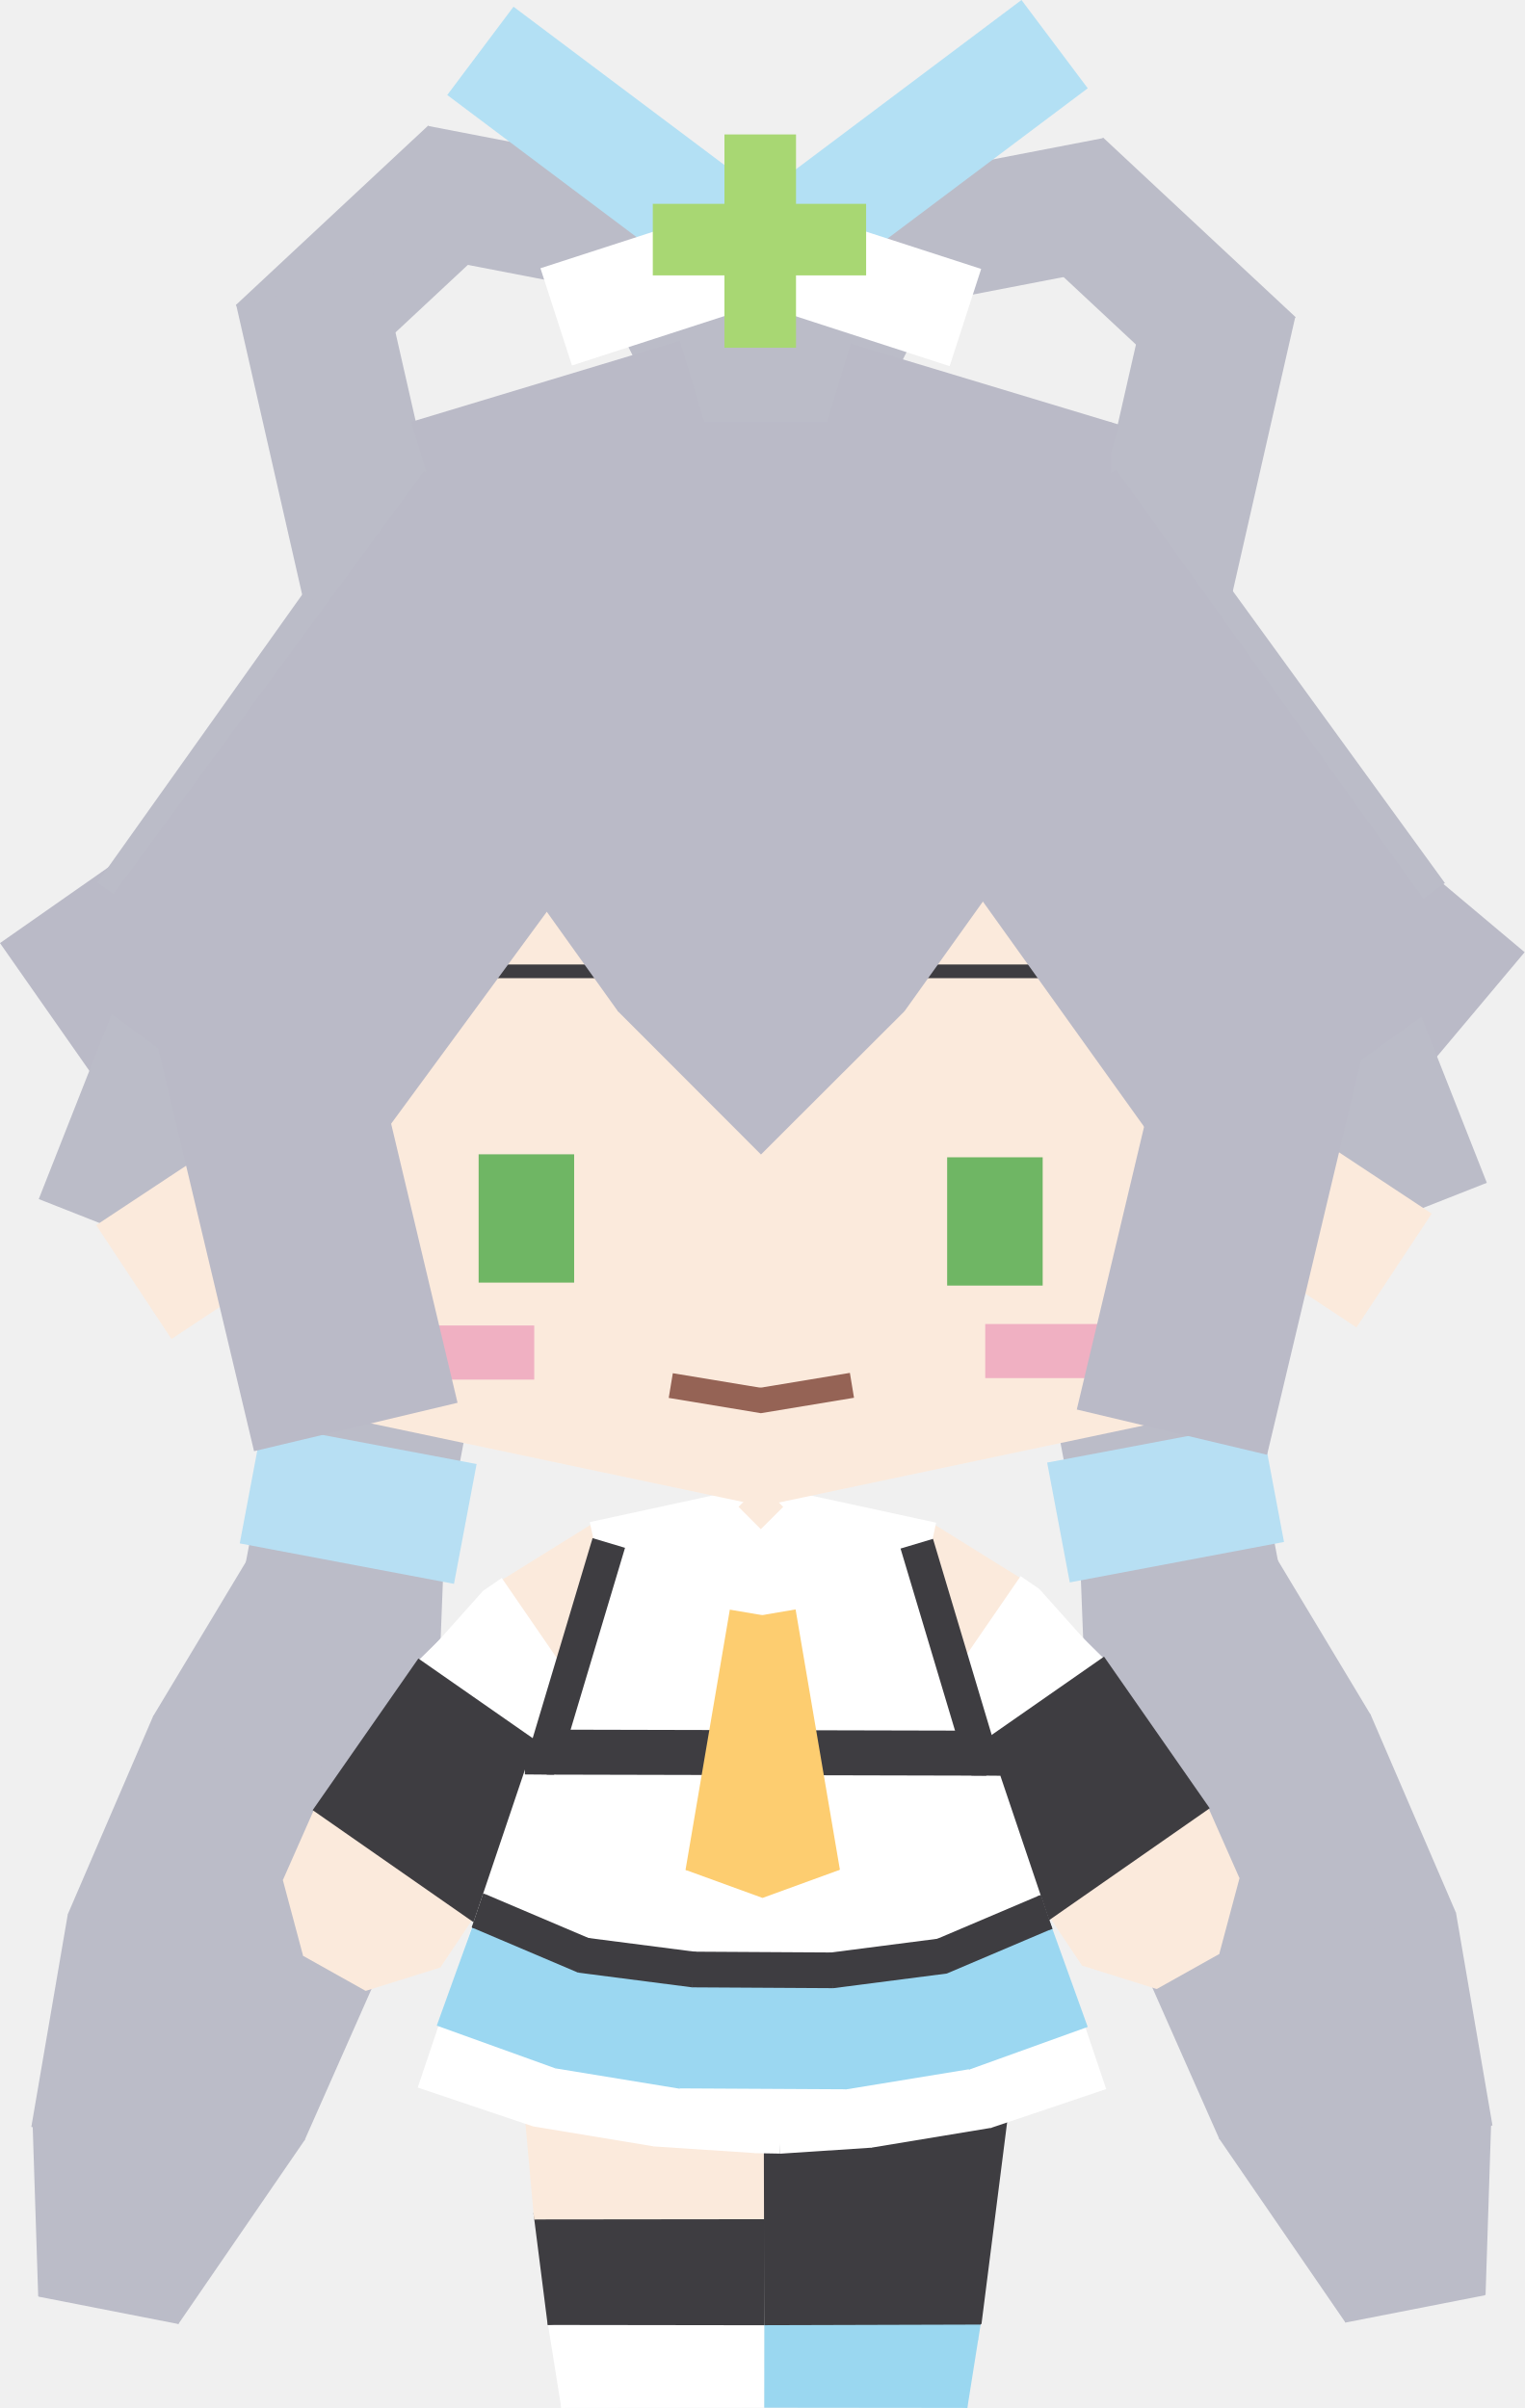
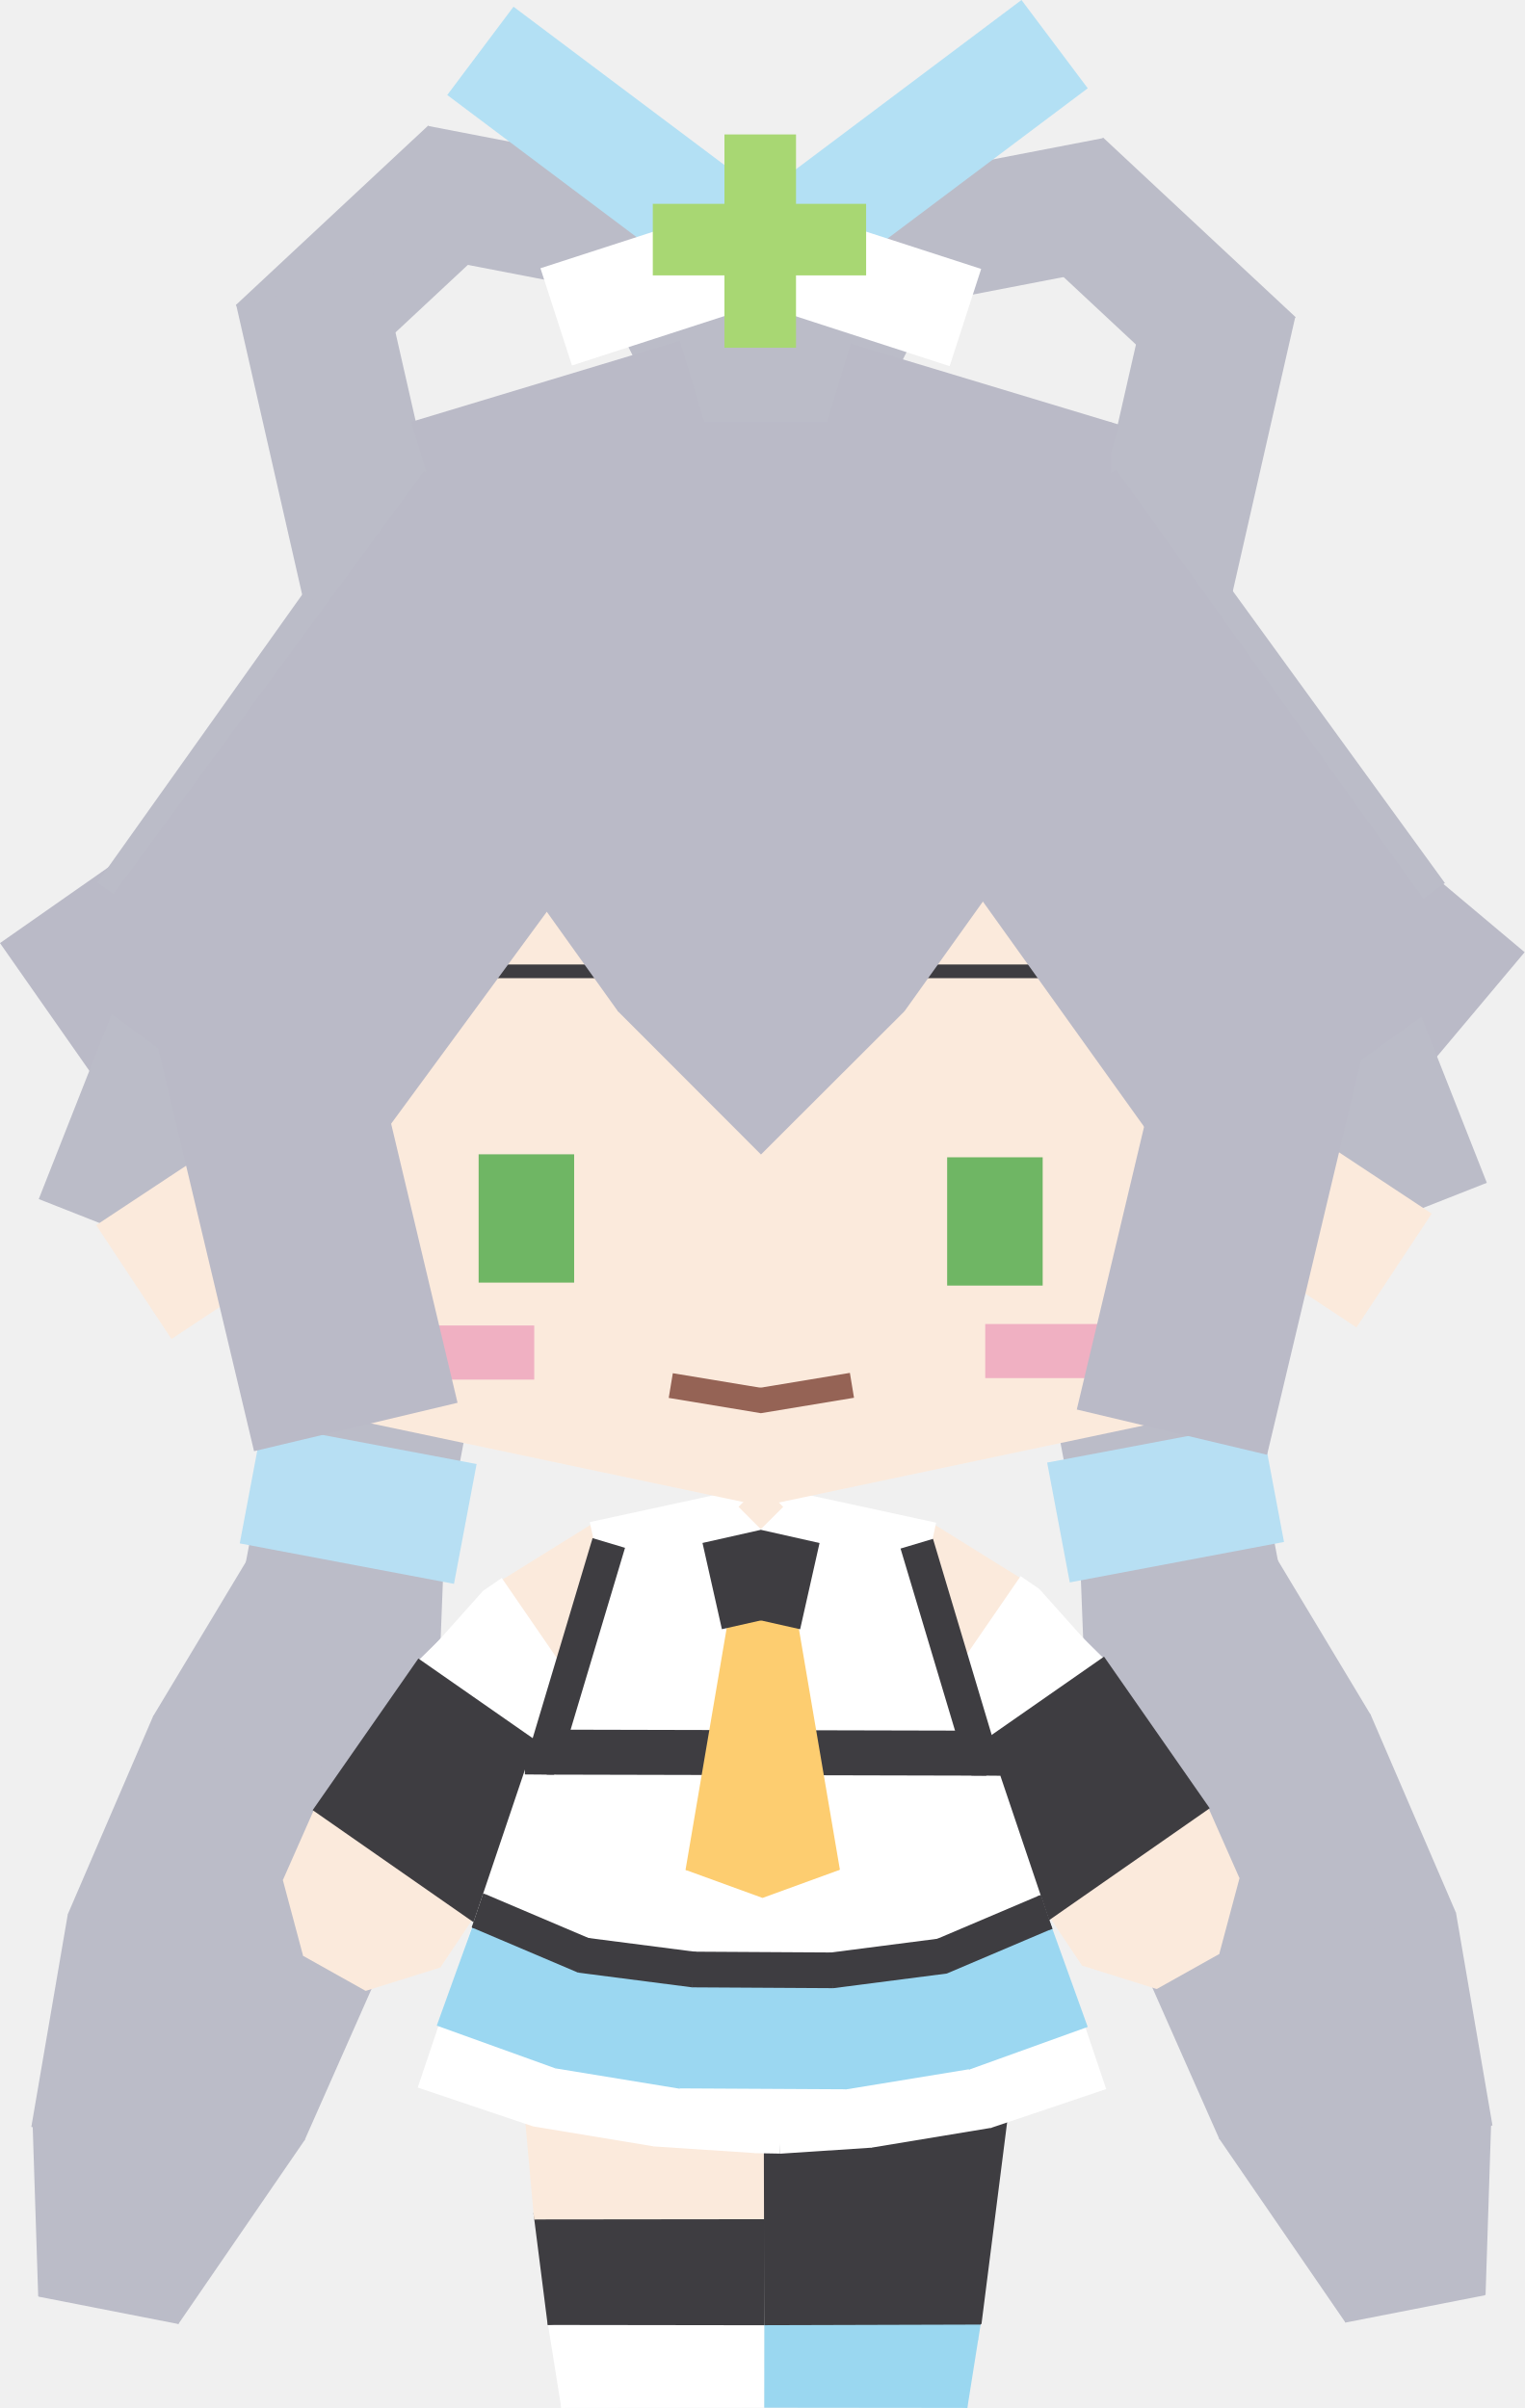
<svg xmlns="http://www.w3.org/2000/svg" width="33.79mm" height="53.378mm" viewBox="0 0 33.79 53.378" version="1.1" id="svg1" xml:space="preserve">
  <defs id="defs1" />
  <g id="layer24" style="display:inline" transform="translate(-15.27188,-42.22058)">
    <g id="layer13" style="display:inline">
      <rect style="display:inline;fill:#bbbcc8;fill-opacity:1;stroke-width:0.169" id="rect3-9-2-1-8-7" width="4.022" height="6.103" x="34.855" y="64.92" transform="rotate(10.69835)" ry="0" />
      <rect style="display:inline;fill:#bbbcc8;fill-opacity:1;stroke-width:0.18" id="rect3-9-2-1-8-7-6" width="4.276" height="6.488" x="34.627" y="70.03" transform="rotate(10.69835)" ry="0" />
      <rect style="display:inline;fill:#bbbcc8;fill-opacity:1;stroke-width:0.135" id="rect3-9-2-1-8-7-6-4" width="3.157" height="4.955" x="32.563" y="83.345" transform="matrix(0.9813435,0.1922629,-0.1792262,0.9838079,0,0)" ry="0" />
      <rect style="display:inline;fill:#bbbcc8;fill-opacity:1;stroke-width:0.135" id="rect3-9-2-1-8-7-6-4-0" width="3.157" height="4.955" x="65.76" y="60.518" transform="matrix(0.816765,0.5769705,-0.5660834,0.824348,0,0)" ry="0" />
      <rect style="display:inline;fill:#bbbcc8;fill-opacity:1;stroke-width:0.135" id="rect3-9-2-1-8-7-6-4-0-8" width="3.157" height="4.955" x="53.266" y="67.389" transform="matrix(0.9090412,0.4167062,-0.404609,0.9144898,0,0)" ry="0" />
      <rect style="display:inline;fill:#bbbcc8;fill-opacity:1;stroke-width:0.135" id="rect3-9-2-1-8-7-6-4-0-8-2" width="3.157" height="4.955" x="36.773" y="73.467" transform="matrix(0.9787513,0.2050507,-0.1920473,0.9813857,0,0)" ry="0" />
      <rect style="display:inline;fill:#bbbcc8;fill-opacity:1;stroke-width:0.092" id="rect3-9-2-1-8-7-6-4-0-8-2-6" width="2.142" height="3.363" x="25.934" y="75.534" transform="matrix(0.99864,0.05213678,-0.0388829,0.9992438,0,0)" ry="0" />
      <rect style="display:inline;fill:#bbbcc8;fill-opacity:1;stroke-width:0.223" id="rect3-9-2-1-8-7-6-4-5" width="5.122" height="8.323" x="40.386" y="71.066" transform="matrix(0.9547713,0.2973412,-0.273938,0.9617474,0,0)" ry="0" />
      <rect style="display:inline;fill:#bbbcc8;fill-opacity:1;stroke-width:0.109" id="rect3-9-2-1-8-7-6-4-5-4" width="2.511" height="4.081" x="57.365" y="53.699" transform="matrix(0.8442494,0.5359505,-0.515175,0.857085,0,0)" ry="0" />
      <rect style="display:inline;fill:#bbbcc8;fill-opacity:1;stroke-width:0.109" id="rect3-9-2-1-8-7-6-4-5-4-8" width="2.821" height="4.792" x="48.908" y="65.123" transform="matrix(0.9084985,0.4178881,-0.3955789,0.918432,0,0)" ry="0" />
      <rect style="display:inline;fill:#bbbcc8;fill-opacity:1;stroke-width:0.109" id="rect3-9-2-1-8-7-6-4-5-4-8-9" width="2.821" height="4.792" x="30.85" y="79.838" transform="matrix(0.9811926,0.1930314,-0.1690141,0.9856136,0,0)" ry="0" />
      <rect style="display:inline;fill:#bbbcc8;fill-opacity:1;stroke-width:0.084" id="rect3-9-2-1-8-7-6-4-5-4-8-9-2" width="2.364" height="3.767" x="13.099" y="89.509" transform="matrix(0.9999683,-0.00796054,0.03237641,0.9994757,0,0)" ry="0" />
      <rect style="opacity:1;fill:#b7dff3;fill-opacity:1;stroke-width:0.271" id="rect7" width="4.832" height="2.703" x="34.412" y="68.582" transform="rotate(10.69464)" />
      <circle style="display:inline;opacity:0;fill:#3e3d41;stroke-width:0.265" id="path1-8" cx="24.411" cy="70.591" r="0.07" />
    </g>
    <g id="layer15" style="display:inline">
      <rect style="display:inline;fill:#bbbcc8;fill-opacity:1;stroke-width:0.169" id="rect3-9-2-1-8-7-4" width="4.022" height="6.103" x="-28.349" y="76.828" transform="matrix(-0.9826181,0.1856383,0.1856383,0.9826181,0,0)" ry="0" />
      <rect style="display:inline;fill:#bbbcc8;fill-opacity:1;stroke-width:0.18" id="rect3-9-2-1-8-7-6-6" width="4.276" height="6.488" x="-28.577" y="81.938" transform="matrix(-0.9826181,0.1856383,0.1856383,0.9826181,0,0)" ry="0" />
      <rect style="display:inline;fill:#bbbcc8;fill-opacity:1;stroke-width:0.135" id="rect3-9-2-1-8-7-6-4-1" width="3.157" height="4.955" x="-30.722" y="95.68" transform="matrix(-0.9813435,0.1922629,0.1792262,0.9838079,0,0)" ry="0" />
      <rect style="display:inline;fill:#bbbcc8;fill-opacity:1;stroke-width:0.135" id="rect3-9-2-1-8-7-6-4-0-82" width="3.157" height="4.955" x="12.718" y="97.603" transform="matrix(-0.816765,0.5769705,0.5660834,0.824348,0,0)" ry="0" />
      <rect style="display:inline;fill:#bbbcc8;fill-opacity:1;stroke-width:0.135" id="rect3-9-2-1-8-7-6-4-0-8-1" width="3.157" height="4.955" x="-5.569" y="94.163" transform="matrix(-0.9090412,0.4167062,0.404609,0.9144898,0,0)" ry="0" />
      <rect style="display:inline;fill:#bbbcc8;fill-opacity:1;stroke-width:0.135" id="rect3-9-2-1-8-7-6-4-0-8-2-1" width="3.157" height="4.955" x="-26.358" y="86.625" transform="matrix(-0.9787513,0.2050507,0.1920473,0.9813857,0,0)" ry="0" />
      <rect style="display:inline;fill:#bbbcc8;fill-opacity:1;stroke-width:0.092" id="rect3-9-2-1-8-7-6-4-0-8-2-6-9" width="2.142" height="3.363" x="-38.34" y="78.856" transform="matrix(-0.99864,0.05213678,0.0388829,0.9992438,0,0)" ry="0" />
      <rect style="display:inline;fill:#bbbcc8;fill-opacity:1;stroke-width:0.223" id="rect3-9-2-1-8-7-6-4-5-7" width="5.122" height="8.323" x="-21.497" y="90.165" transform="matrix(-0.9547713,0.2973412,0.273938,0.9617474,0,0)" ry="0" />
      <rect style="display:inline;fill:#bbbcc8;fill-opacity:1;stroke-width:0.109" id="rect3-9-2-1-8-7-6-4-5-4-6" width="2.511" height="4.081" x="2.208" y="88.153" transform="matrix(-0.8442494,0.5359505,0.515175,0.857085,0,0)" ry="0" />
      <rect style="display:inline;fill:#bbbcc8;fill-opacity:1;stroke-width:0.109" id="rect3-9-2-1-8-7-6-4-5-4-8-2" width="2.821" height="4.792" x="-10.192" y="91.979" transform="matrix(-0.9084985,0.4178881,0.3955789,0.918432,0,0)" ry="0" />
      <rect style="display:inline;fill:#bbbcc8;fill-opacity:1;stroke-width:0.109" id="rect3-9-2-1-8-7-6-4-5-4-8-9-9" width="2.821" height="4.792" x="-32.565" y="92.226" transform="matrix(-0.9811926,0.1930314,0.1690141,0.9856136,0,0)" ry="0" />
      <rect style="display:inline;fill:#bbbcc8;fill-opacity:1;stroke-width:0.084" id="rect3-9-2-1-8-7-6-4-5-4-8-9-2-5" width="2.364" height="3.767" x="-51.201" y="88.965" transform="matrix(-0.9999683,-0.00796054,-0.03237641,0.9994757,0,0)" ry="0" />
      <rect style="fill:#b7dff3;fill-opacity:1;stroke-width:0.271" id="rect7-2" width="4.832" height="2.703" x="-28.792" y="80.486" transform="matrix(-0.9826301,0.1855747,0.1855747,0.9826301,0,0)" />
      <circle style="opacity:0;fill:#3e3d41;stroke-width:0.265" id="path1" cx="39.95" cy="70.591" r="0.07" />
    </g>
    <g id="layer20" transform="translate(-0.2572469,-0.3274052)" style="display:inline">
      <rect style="display:inline;fill:#fbeadc;fill-opacity:1;stroke-width:0.052" id="rect2-7" width="2.181" height="1.737" x="53.988" y="66.485" transform="rotate(23.84642)" />
      <rect style="display:inline;fill:#fbeadc;fill-opacity:1;stroke-width:0.052" id="rect2-7-8" width="2.188" height="1.742" x="-0.68" y="86.996" transform="rotate(-14.95834)" />
      <rect style="display:inline;fill:#fbeadc;fill-opacity:1;stroke-width:0.052" id="rect2-7-5" width="2.181" height="1.737" x="-89.781" y="-3.365" transform="rotate(-107.3988)" />
      <rect style="display:inline;fill:#fbeadc;fill-opacity:1;stroke-width:0.052" id="rect2-7-7" width="2.738" height="2.643" x="79.947" y="16.032" transform="rotate(58.12373)" />
      <rect style="display:inline;fill:#fbeadc;fill-opacity:1;stroke-width:0.052" id="rect2-7-7-3" width="1.888" height="0.737" x="-64.006" y="-53.554" transform="rotate(-150.9124)" />
      <rect style="display:inline;fill:#fbeadc;fill-opacity:1;stroke-width:0.052" id="rect2-7-7-3-8" width="1.447" height="1.229" x="-82.331" y="17.322" transform="rotate(-98.4773)" />
      <rect style="display:inline;fill:#fbeadc;fill-opacity:1;stroke-width:0.052" id="rect2-7-7-0" width="2.738" height="2.643" x="-48.914" y="-70.638" transform="matrix(0.5828557,-0.8125756,-0.8125756,-0.5828557,0,0)" />
      <rect style="display:inline;fill:#ffffff;fill-opacity:1;stroke-width:0.072" id="rect9-6-5-5-3-9-5-3-5-6" width="1.833" height="3.876" x="-38.001" y="73.937" transform="rotate(-44.57185)" ry="0" />
      <rect style="display:inline;fill:#ffffff;fill-opacity:1;stroke-width:0.072" id="rect9-6-5-5-3-9-5-3-5-6-30" width="1.273" height="0.734" x="-52.211" y="68.442" transform="rotate(-56.06203)" ry="0" />
      <rect style="display:inline;fill:#ffffff;fill-opacity:1;stroke-width:0.072" id="rect9-6-5-5-3-9-5-3-5-6-3" width="4.066" height="0.506" x="-83.046" y="-22.48" transform="rotate(-124.5178)" ry="0" />
      <rect style="display:inline;fill:#ffffff;fill-opacity:1;stroke-width:0.095" id="rect9-6-5-5-3-9-5-3-5-6-3-3" width="1.476" height="1.629" x="-72.873" y="-42.195" transform="rotate(-138.2355)" ry="0" />
      <rect style="display:inline;fill:#fbeadc;fill-opacity:1;stroke-width:0.052" id="rect2-7-8-4" width="2.188" height="1.742" x="-68.942" y="-57.532" transform="rotate(-146.2036)" />
      <rect style="display:inline;fill:#fbeadc;fill-opacity:1;stroke-width:0.048" id="rect2-7-8-3" width="1.977" height="1.586" x="-64.07" y="61.397" transform="rotate(-60.74099)" />
      <rect style="display:inline;fill:#3e3d41;fill-opacity:1;stroke-width:0.266" id="rect10-1-49" width="4.353" height="4.097" x="-70.047" y="-54.987" transform="rotate(-145.128)" />
      <ellipse style="display:inline;opacity:0;fill:#9ad7f0;fill-opacity:1;stroke-width:0.265" id="pivot_arm_left" cx="29.735" cy="77.127" transform="translate(0.2572469,0.3274052)" rx="0.152" ry="0.152" />
    </g>
    <g id="layer21" style="display:inline">
      <rect style="display:inline;fill:#fbeadc;fill-opacity:1;stroke-width:0.052" id="rect2-7-1" width="2.181" height="1.737" x="-5.193" y="92.24" transform="matrix(-0.9146325,0.4042864,0.4042864,0.9146325,0,0)" />
      <rect style="display:inline;fill:#fbeadc;fill-opacity:1;stroke-width:0.052" id="rect2-7-8-45" width="2.188" height="1.742" x="-62.939" y="69.98" transform="matrix(-0.9661138,-0.2581166,-0.2581166,0.9661138,0,0)" />
      <rect style="display:inline;fill:#fbeadc;fill-opacity:1;stroke-width:0.052" id="rect2-7-5-6" width="2.181" height="1.737" x="-70.13" y="-64.843" transform="matrix(0.2990213,-0.9542464,-0.9542464,-0.2990213,0,0)" />
      <rect style="display:inline;fill:#fbeadc;fill-opacity:1;stroke-width:0.052" id="rect2-7-7-2" width="2.738" height="2.643" x="45.55" y="70.645" transform="matrix(-0.5280867,0.8491905,0.8491905,0.5280867,0,0)" />
      <rect style="display:inline;fill:#fbeadc;fill-opacity:1;stroke-width:0.052" id="rect2-7-7-3-0" width="1.888" height="0.737" x="-7.425" y="-84.608" transform="matrix(0.8738778,-0.4861457,-0.4861457,-0.8738778,0,0)" />
      <rect style="display:inline;fill:#fbeadc;fill-opacity:1;stroke-width:0.052" id="rect2-7-7-0-5" width="2.738" height="2.643" x="-86.233" y="-17.978" transform="rotate(-125.6517)" />
      <rect style="display:inline;fill:#ffffff;fill-opacity:1;stroke-width:0.072" id="rect9-6-5-5-3-9-5-3-5-6-6" width="1.833" height="3.876" x="-83.72" y="28.378" transform="matrix(-0.7123709,-0.7018032,-0.7018032,0.7123709,0,0)" ry="0" />
      <rect style="display:inline;fill:#ffffff;fill-opacity:1;stroke-width:0.072" id="rect9-6-5-5-3-9-5-3-5-6-30-6" width="1.273" height="0.734" x="-87.938" y="14.69" transform="matrix(-0.558295,-0.8296425,-0.8296425,0.558295,0,0)" ry="0" />
      <rect style="display:inline;fill:#ffffff;fill-opacity:1;stroke-width:0.072" id="rect9-6-5-5-3-9-5-3-5-6-3-6" width="4.066" height="0.506" x="-46.169" y="-75.45" transform="matrix(0.5666618,-0.8239505,-0.8239505,-0.5666618,0,0)" ry="0" />
      <rect style="display:inline;fill:#ffffff;fill-opacity:1;stroke-width:0.095" id="rect9-6-5-5-3-9-5-3-5-6-3-3-7" width="1.476" height="1.629" x="-24.486" y="-84.909" transform="matrix(0.7458884,-0.666071,-0.666071,-0.7458884,0,0)" ry="0" />
      <rect style="display:inline;fill:#fbeadc;fill-opacity:1;stroke-width:0.052" id="rect2-7-8-4-6" width="2.188" height="1.742" x="-15.101" y="-93.126" transform="matrix(0.8310193,-0.5562436,-0.5562436,-0.8310193,0,0)" />
      <rect style="display:inline;fill:#fbeadc;fill-opacity:1;stroke-width:0.048" id="rect2-7-8-3-7" width="1.977" height="1.586" x="-95.294" y="4.909" transform="matrix(-0.4887584,-0.8724192,-0.8724192,0.4887584,0,0)" />
      <rect style="fill:#3e3d41;fill-opacity:1;stroke-width:0.266" id="rect10-1-49-7" width="4.353" height="4.097" x="-16.884" y="-91.586" transform="matrix(0.8204317,-0.5717446,-0.5717446,-0.8204317,0,0)" />
      <ellipse style="opacity:0;fill:#9ad7f0;fill-opacity:1;stroke-width:0.203" id="pivot_arm_right" cx="34.475" cy="77.063" rx="0.13" ry="0.13" />
      <rect style="display:inline;fill:#fbeadc;fill-opacity:1;stroke-width:0.052" id="rect2-7-7-3-8-5" width="1.447" height="1.229" x="71.002" y="45.234" transform="matrix(-0.1474175,0.9890743,0.9890743,0.1474175,0,0)" />
    </g>
    <g id="layer22" style="display:inline">
      <rect style="display:inline;fill:#ffffff;fill-opacity:1;stroke-width:0.078" id="rect9-6-5-5-3-9-5-3-5-6-2" width="1.862" height="4.5" x="-95.625" y="27.583" transform="matrix(-0.00135437,-0.9999991,0.9999995,-0.00103653,0,0)" ry="0" />
      <rect style="display:inline;fill:#ffffff;fill-opacity:1;stroke-width:0.08" id="rect9-6-5-5-3-9-5-3-5-6-2-9" width="1.971" height="1.545" x="-14.35" y="-98.764" transform="matrix(-0.9875956,0.1570186,-0.1568016,-0.9876301,0,0)" ry="0" />
      <rect style="display:inline;fill:#ffffff;fill-opacity:1;stroke-width:0.015" id="rect9-6-5-5-3-9-5-3-5-6-2-9-5" width="0.359" height="0.465" x="-12.737" y="-97.236" transform="matrix(-0.9875956,0.1570186,-0.1568016,-0.9876301,0,0)" ry="0" />
      <rect style="display:inline;fill:#3e3d41;fill-opacity:1;stroke-width:0.212" id="rect10-1-49-4" width="4.799" height="2.358" x="-32.67" y="-93.722" transform="matrix(-0.9999991,-0.00132855,0.00487604,-0.9999881,0,0)" />
      <rect style="display:inline;fill:#3e3d41;fill-opacity:1;stroke-width:0.082" id="rect10-1-49-4-3" width="0.736" height="2.499" x="-16.104" y="-96.348" transform="matrix(-0.9929564,0.1184806,-0.1261135,-0.9920158,0,0)" />
      <rect style="display:inline;fill:#fbeadc;fill-opacity:1;stroke-width:0.103" id="rect2-7-8-3-78" width="5.099" height="2.811" x="26.909" y="88.638" transform="matrix(0.9999994,-0.00110605,0.00234388,0.9999972,0,0)" />
      <rect style="display:inline;fill:#fbeadc;fill-opacity:1;stroke-width:0.04" id="rect2-7-8-3-78-9" width="0.763" height="2.798" x="18.793" y="91.019" transform="matrix(0.9942169,-0.1073911,0.08979925,0.9959599,0,0)" />
      <circle style="display:inline;opacity:0;fill:#9ad7f0;fill-opacity:1;stroke-width:0.265" id="path15" cx="30.1" cy="87.1" r="0.1" />
    </g>
    <g id="layer23" style="display:inline">
      <rect style="display:inline;fill:#9ad7f0;fill-opacity:1;stroke-width:0.078" id="rect9-6-5-5-3-9-5-3-5-6-2-4" width="1.862" height="4.5" x="-95.558" y="-36.84" transform="matrix(0.00135437,-0.9999991,-0.9999995,-0.00103653,0,0)" ry="0" />
      <rect style="display:inline;fill:#9ad7f0;fill-opacity:1;stroke-width:0.08" id="rect9-6-5-5-3-9-5-3-5-6-2-9-53" width="1.971" height="1.545" x="49.276" y="-88.648" transform="matrix(0.9875956,0.1570186,0.1568016,-0.9876301,0,0)" ry="0" />
      <rect style="display:inline;fill:#9ad7f0;fill-opacity:1;stroke-width:0.015" id="rect9-6-5-5-3-9-5-3-5-6-2-9-5-0" width="0.359" height="0.465" x="50.889" y="-87.12" transform="matrix(0.9875956,0.1570186,0.1568016,-0.9876301,0,0)" ry="0" />
      <rect style="display:inline;fill:#3e3d41;fill-opacity:1;stroke-width:0.315" id="rect10-1-49-4-8" width="4.799" height="5.182" x="32.002" y="-93.857" transform="matrix(0.9999957,-0.00291962,-0.00221881,-0.9999975,0,0)" />
      <rect style="display:inline;fill:#3e3d41;fill-opacity:1;stroke-width:0.082" id="rect10-1-49-4-3-9" width="0.841" height="5.168" x="47.711" y="-88.694" transform="matrix(0.9929564,0.1184806,0.1261135,-0.9920158,0,0)" />
      <circle style="opacity:0;fill:#9ad7f0;fill-opacity:1;stroke-width:0.265" id="path16" cx="34.3" cy="87.1" r="0.1" />
    </g>
    <g id="layer18" style="display:inline">
      <g id="layer25" style="display:inline">
        <rect style="display:inline;opacity:1;fill:#ffffff;fill-opacity:1;stroke-width:0.273" id="rect9" width="7.541" height="12.568" x="28.377" y="76.349" />
        <rect style="display:inline;fill:#ffffff;fill-opacity:1;stroke-width:0.06" id="rect9-6" width="3.885" height="1.553" x="11.603" y="80.242" transform="rotate(-12.23386)" />
        <rect style="display:inline;fill:#ffffff;fill-opacity:1;stroke-width:0.06" id="rect9-6-5" width="3.966" height="1.576" x="47.335" y="-68.192" transform="matrix(0.9772908,0.2119024,0.2119024,-0.9772908,0,0)" />
        <rect style="display:inline;fill:#ffffff;fill-opacity:1;stroke-width:0.126" id="rect9-6-5-5" width="11.478" height="3.731" x="-74.668" y="-55.257" transform="matrix(0.3195941,-0.9475545,-0.9475545,-0.3195941,0,0)" />
        <rect style="display:inline;fill:#ffffff;fill-opacity:1;stroke-width:0.126" id="rect9-6-5-5-5" width="11.478" height="3.731" x="83.76" y="-9.406" transform="rotate(71.36162)" />
        <rect style="display:inline;fill:#ffffff;fill-opacity:1;stroke-width:0.072" id="rect9-6-5-5-3-9-5" width="2.702" height="1.385" x="-54.204" y="74.645" transform="matrix(-0.947655,-0.3192962,-0.3192962,0.947655,0,0)" ry="0" />
        <rect style="display:inline;fill:#ffffff;fill-opacity:1;stroke-width:0.072" id="rect9-6-5-5-3-9-5-3" width="2.708" height="1.388" x="-44.021" y="82.347" transform="matrix(-0.9865819,-0.1632672,-0.1632672,0.9865819,0,0)" ry="0" />
        <rect style="display:inline;fill:#ffffff;fill-opacity:1;stroke-width:0.071" id="rect9-6-5-5-3-9-5-3-0" width="2.257" height="1.323" x="-37.852" y="86.324" transform="matrix(-0.9978328,-0.0658009,-0.0658009,0.9978328,0,0)" ry="0" />
        <rect style="display:inline;fill:#ffffff;fill-opacity:1;stroke-width:0.033" id="rect9-6-5-5-3-9-5-3-0-1" width="0.569" height="1.148" x="-32.686" y="88.221" transform="matrix(-0.9998367,-0.01807164,-0.00133288,0.9999991,0,0)" ry="0" />
        <rect style="display:inline;fill:#ffffff;fill-opacity:1;stroke-width:0.072" id="rect9-6-5-5-3-9-5-7" width="2.702" height="1.385" x="6.737" y="95.214" transform="rotate(-18.62037)" ry="0" />
        <rect style="display:inline;fill:#ffffff;fill-opacity:1;stroke-width:0.072" id="rect9-6-5-5-3-9-5-3-5" width="2.702" height="1.385" x="19.455" y="92.884" transform="rotate(-9.396587)" ry="0" />
        <rect style="display:inline;fill:#ffffff;fill-opacity:1;stroke-width:0.072" id="rect9-6-5-5-3-9-5-3-0-3" width="2.039" height="1.574" x="26.57" y="90.335" transform="rotate(-3.772841)" ry="0" />
        <rect style="display:inline;fill:#fbeadc;fill-opacity:1;stroke-width:0.045" id="rect2-3-8-3" height="0.7" x="-31" y="-76.587" transform="matrix(0.7080416,-0.7061707,-0.7061707,-0.7080416,0,0)" width="0.7" />
      </g>
      <g id="layer29" style="display:inline">
        <rect style="opacity:1;fill:#9bd7f1;fill-opacity:1;stroke-width:0.265" id="rect13" width="2.795" height="2.483" x="53.009" y="71.022" transform="rotate(19.81602)" />
        <rect style="display:inline;fill:#9bd7f1;fill-opacity:1;stroke-width:0.265" id="rect13-4" width="2.795" height="2.483" x="41.449" y="79.971" transform="rotate(9.301333)" />
        <rect style="display:inline;fill:#9bd7f1;fill-opacity:1;stroke-width:0.265" id="rect13-7" width="2.795" height="2.483" x="-7.503" y="92.857" transform="matrix(-0.940786,0.339001,0.339001,0.940786,0,0)" />
        <rect style="display:inline;fill:#9bd7f1;fill-opacity:1;stroke-width:0.265" id="rect13-4-05" width="2.795" height="2.483" x="-22.051" y="90.388" transform="matrix(-0.986852,0.1616268,0.1616268,0.986852,0,0)" />
        <rect style="display:inline;fill:#9bd7f1;fill-opacity:1;stroke-width:0.304" id="rect13-4-0" width="3.688" height="2.477" x="31.177" y="85.87" transform="matrix(0.999985,0.00547605,-0.00957788,0.9999541,0,0)" />
      </g>
      <g id="layer26" style="display:inline">
        <rect style="opacity:1;fill:#3e3d41;fill-opacity:1;stroke-width:0.265" id="rect10" width="0.751" height="5.234" x="49.089" y="64.971" transform="rotate(16.65753)" />
        <rect style="display:inline;fill:#3e3d41;fill-opacity:1;stroke-width:0.265" id="rect10-8" width="0.751" height="5.234" x="11.81" y="-88.668" transform="matrix(0.9580352,-0.2866505,-0.2866505,-0.9580352,0,0)" />
        <rect style="display:inline;fill:#3e3d41;fill-opacity:1;stroke-width:0.416" id="rect10-8-1" width="0.997" height="9.744" x="80.497" y="-37.747" transform="matrix(-0.00753584,0.9999716,-0.9999972,-0.00237769,0,0)" />
        <rect style="display:inline;fill:#3e3d41;fill-opacity:1;stroke-width:0.051" id="rect10-8-1-3" width="0.225" height="0.649" x="81.111" y="-27.735" transform="matrix(-0.00222064,0.9999975,-0.9999674,-0.00806874,0,0)" />
        <rect style="display:inline;fill:#3e3d41;fill-opacity:1;stroke-width:0.052" id="rect10-8-1-3-8" width="0.237" height="0.649" x="81.027" y="-37.623" transform="matrix(-0.00210727,0.9999978,-0.9999638,-0.00850279,0,0)" />
        <rect style="display:inline;fill:#3e3d41;fill-opacity:1;stroke-width:0.266" id="rect10-1" width="0.797" height="2.559" x="-68.116" y="56.906" transform="rotate(-66.97492)" />
        <rect style="display:inline;fill:#3e3d41;fill-opacity:1;stroke-width:0.043" id="rect10-1-6" width="0.07" height="0.794" x="-51.662" y="-72.22" transform="rotate(-161.3082)" />
        <rect style="display:inline;fill:#3e3d41;fill-opacity:1;stroke-width:0.043" id="rect10-1-6-3" width="0.07" height="0.794" x="-9.328" y="92.071" transform="matrix(-0.9472563,0.3204771,0.3204771,0.9472563,0,0)" />
        <rect style="display:inline;fill:#3e3d41;fill-opacity:1;stroke-width:0.265" id="rect10-1-4" width="0.791" height="2.541" x="-81.65" y="38.847" transform="rotate(-82.65161)" />
        <rect style="display:inline;fill:#3e3d41;fill-opacity:1;stroke-width:0.294" id="rect10-1-4-5" width="0.791" height="3.136" x="-86.094" y="31.37" transform="matrix(0.00889827,-0.9999604,0.9999829,0.00584227,0,0)" />
        <rect style="display:inline;fill:#3e3d41;fill-opacity:1;stroke-width:0.265" id="rect10-1-9" width="0.791" height="2.541" x="-93.3" y="-2.286" transform="matrix(-0.3911339,-0.9203338,-0.9203338,0.3911339,0,0)" />
        <rect style="display:inline;fill:#3e3d41;fill-opacity:1;stroke-width:0.265" id="rect10-1-4-2" width="0.791" height="2.541" x="-89.899" y="-24.968" transform="matrix(-0.1279023,-0.9917868,-0.9917868,0.1279023,0,0)" />
      </g>
      <g id="layer27" style="display:inline">
        <g id="layer3" style="display:inline">
          <rect style="display:inline;fill:#fdcd70;fill-opacity:1;stroke-width:0.173" id="rect11-2" width="1.28" height="5.851" x="18.085" y="82.314" transform="rotate(-9.661328)" />
          <rect style="display:inline;fill:#fdcd70;fill-opacity:1;stroke-width:0.173" id="rect11-2-8" width="1.28" height="5.851" x="44.075" y="-77.37" transform="matrix(0.985817,0.167824,0.167824,-0.985817,1.2083334e-7,5.6250001e-7)" />
          <rect style="display:inline;fill:#fdcd70;fill-opacity:1;stroke-width:0.117" id="rect11-2-8-4" width="1.28" height="2.664" x="34.348" y="-83.643" transform="matrix(0.9999748,0.00709015,0.03420023,-0.999415,1.2083334e-7,5.6250001e-7)" />
          <rect style="display:inline;fill:#fdcd70;fill-opacity:1;stroke-width:0.077" id="rect11-2-8-4-2" width="0.842" height="1.815" x="89.403" y="-1.049" transform="matrix(0.3674213,0.9300546,0.9396747,-0.3420693,1.2083334e-7,5.6250001e-7)" />
          <rect style="display:inline;fill:#fdcd70;fill-opacity:1;stroke-width:0.077" id="rect11-2-8-4-2-7" width="0.84" height="1.81" x="-68.227" y="59.103" transform="matrix(0.3674213,-0.9300546,0.9396747,0.3420693,1.2083334e-7,5.6250001e-7)" />
          <circle style="opacity:0;fill:#3e3d41;stroke-width:0.265" id="path2" cx="32.159" cy="-77.758" transform="scale(1,-1)" r="0.1" />
        </g>
-         <rect style="display:none;opacity:1;fill:#3e3d41;fill-opacity:1;stroke-width:0.176" id="rect11" width="1.329" height="1.959" x="13.315" y="81.329" transform="rotate(-12.67931)" />
-         <rect style="display:none;fill:#3e3d41;fill-opacity:1;stroke-width:0.176" id="rect11-5" width="1.329" height="1.959" x="48.066" y="-69.181" transform="matrix(0.9756139,0.2194939,0.2194939,-0.9756139,1.2083334e-7,5.6250001e-7)" />
+         <rect style="display:inline;opacity:1;fill:#3e3d41;fill-opacity:1;stroke-width:0.176" id="rect11" width="1.329" height="1.959" x="13.315" y="81.329" transform="rotate(-12.67931)" />
+         <rect style="display:inline;fill:#3e3d41;fill-opacity:1;stroke-width:0.176" id="rect11-5" width="1.329" height="1.959" x="48.066" y="-69.181" transform="matrix(0.9756139,0.2194939,0.2194939,-0.9756139,1.2083334e-7,5.6250001e-7)" />
      </g>
    </g>
    <g id="layer2" style="display:inline">
      <g id="layer4" style="display:inline">
        <g id="layer16">
          <rect style="display:inline;fill:#bbbcc8;fill-opacity:1;stroke-width:0.186" id="rect3-8" width="3.716" height="13.29" x="30.306" y="51.745" />
          <rect style="display:inline;fill:#bbbcc8;fill-opacity:1;stroke-width:0.084" id="rect3-8-2" width="3" x="-27.062" y="68.884" transform="rotate(-45.3867)" height="3" />
          <rect style="opacity:1;fill:#b7dff3;fill-opacity:1;stroke-width:0.265" id="rect8" width="4.256" height="2.432" x="30.028" y="64.592" />
        </g>
        <rect style="fill:#babac7;fill-opacity:1;stroke-width:0.128" id="rect1-7-3" width="4.635" height="11.767" x="60.478" y="11.908" transform="rotate(55.02168)" />
        <rect style="fill:#babac7;fill-opacity:1;stroke-width:0.128" id="rect1-7-8" width="4.85" height="11.961" x="-21.778" y="66.34" transform="rotate(-49.96539)" ry="0" />
        <rect style="opacity:1;fill:#bbbcc8;fill-opacity:1;stroke-width:0.484" id="rect3" width="15.222" height="22.025" x="24.618" y="51.585" />
        <rect style="display:inline;fill:#bbbcc8;fill-opacity:1;stroke-width:0.236" id="rect3-1" width="7.687" height="10.341" x="-26.376" y="62.631" transform="rotate(-38.36211)" />
        <rect style="display:inline;fill:#bbbcc8;fill-opacity:1;stroke-width:0.236" id="rect3-1-2" width="7.687" height="10.341" x="69.18" y="-33.105" transform="matrix(0.7841041,0.6206294,0.6206294,-0.7841041,0,0)" />
        <rect style="display:inline;fill:#bbbcc8;fill-opacity:1;stroke-width:0.231" id="rect3-9" width="6.095" height="12.44" x="50.015" y="27.801" transform="rotate(35.42549)" />
        <rect style="display:inline;fill:#bbbcc8;fill-opacity:1;stroke-width:0.231" id="rect3-9-2" width="6.095" height="12.44" x="-4.138" y="-77.792" transform="matrix(0.8091406,-0.5876151,-0.5876151,-0.8091406,0,0)" />
        <rect style="display:inline;fill:#bbbcc8;fill-opacity:1;stroke-width:0.231" id="rect3-9-2-1" width="5.503" height="7.362" x="14.259" y="-81.358" transform="matrix(0.9303091,-0.3667765,-0.3667765,-0.9303091,0,0)" ry="0" />
        <rect style="display:inline;fill:#bbbcc8;fill-opacity:1;stroke-width:0.231" id="rect3-9-2-1-4" width="5.503" height="7.362" x="40.241" y="50.727" transform="rotate(21.51695)" ry="0" />
        <g id="layer7" style="display:inline">
          <rect style="display:inline;fill:#bbbcc8;fill-opacity:1;stroke-width:0.108" id="rect3-9-29" width="2.858" height="5.833" x="49.798" y="12.595" transform="rotate(46.98429)" />
          <rect style="display:inline;fill:#bbbcc8;fill-opacity:1;stroke-width:0.108" id="rect3-9-29-3" width="2.858" height="5.833" x="39.505" y="-38.68" transform="rotate(100.9227)" />
          <rect style="display:inline;fill:#bbbcc8;fill-opacity:1;stroke-width:0.108" id="rect3-9-29-3-2" width="2.858" height="5.833" x="-6.442" y="-60.736" transform="rotate(153.2253)" />
          <rect style="display:inline;fill:#bbbcc8;fill-opacity:1;stroke-width:0.125" id="rect3-9-29-8" width="3.307" height="6.749" x="-12.426" y="-59.06" transform="rotate(167.1711)" />
          <rect style="display:inline;fill:#bbbcc8;fill-opacity:1;stroke-width:0.108" id="rect3-9-29-7" width="2.858" height="5.833" x="6.003" y="59.928" transform="matrix(-0.6821989,0.7311667,0.7311667,0.6821989,0,0)" />
          <rect style="display:inline;fill:#bbbcc8;fill-opacity:1;stroke-width:0.108" id="rect3-9-29-3-26" width="2.858" height="5.833" x="51.988" y="24.587" transform="matrix(0.1894838,0.9818839,0.9818839,-0.1894838,0,0)" />
          <rect style="display:inline;fill:#bbbcc8;fill-opacity:1;stroke-width:0.108" id="rect3-9-29-3-2-0" width="2.858" height="5.833" x="51.251" y="-31.927" transform="matrix(0.8927847,0.4504837,0.4504837,-0.8927847,0,0)" />
          <rect style="display:inline;fill:#bbbcc8;fill-opacity:1;stroke-width:0.125" id="rect3-9-29-8-1" width="3.307" height="6.749" x="50.509" y="-45.004" transform="matrix(0.9750374,0.2220405,0.2220405,-0.9750374,0,0)" />
          <g id="layer8">
            <g id="layer9" style="display:inline">
              <rect style="display:inline;fill:#b3e0f4;fill-opacity:1;stroke-width:0.375" id="rect4-4-1-1" width="2.447" height="6.741" x="-20.333" y="-53.492" transform="matrix(0.6003065,-0.79977,-0.79977,-0.6003065,1.2083334e-7,5.6250001e-7)" />
              <ellipse style="display:inline;fill:#3e3d41;stroke-width:0.097" id="path4-23" cx="32.039" cy="47.526" rx="0.098" ry="0.014" />
            </g>
            <g id="layer12">
              <rect style="display:inline;fill:#b3e0f4;fill-opacity:1;stroke-width:0.375" id="rect4-4-1" width="2.447" height="6.741" x="56.525" y="-4.975" transform="rotate(53.10815)" />
              <ellipse style="display:inline;fill:#3e3d41;stroke-width:0.097" id="path4-2" cx="32.039" cy="47.526" rx="0.098" ry="0.014" />
            </g>
            <g id="layer14">
              <rect style="display:inline;fill:#ffffff;fill-opacity:1;stroke-width:0.375" id="rect4-4-1-1-3-8" width="2.265" height="4.816" x="34.418" y="-50.072" transform="rotate(107.9619)" />
              <ellipse style="display:inline;fill:#3e3d41;stroke-width:0.097" id="path4-1" cx="32.039" cy="47.526" rx="0.098" ry="0.014" />
            </g>
            <g id="layer17">
              <rect style="display:inline;fill:#ffffff;fill-opacity:1;stroke-width:0.375" id="rect4-4-1-1-3" width="2.265" height="4.816" x="-56.488" y="-15.884" transform="matrix(-0.3083838,-0.951262,-0.951262,0.3083838,1.2083334e-7,5.6250001e-7)" />
              <ellipse style="opacity:1;fill:#3e3d41;stroke-width:0.097" id="path4" cx="32.182" cy="47.536" rx="0.098" ry="0.014" />
            </g>
            <rect style="display:inline;opacity:1;fill:#a8d773;fill-opacity:1;stroke-width:0.265" id="rect4" width="1.586" height="4.728" x="31.328" y="45.201" />
            <rect style="display:inline;fill:#a8d773;fill-opacity:1;stroke-width:0.265" id="rect4-4" width="1.586" height="4.728" x="46.739" y="-34.468" transform="rotate(90)" />
          </g>
        </g>
      </g>
      <g id="layer5" transform="matrix(2.076271,0,0,1.352423,-30.62358,25.92379)" style="display:inline">
        <g id="layer6" transform="matrix(0.4816327,0,0,0.7394137,14.74931,-19.1684)">
          <rect style="display:inline;fill:#fbeadc;fill-opacity:1;stroke-width:0.08" id="rect2-6" width="2.988" height="3.025" x="-23.75" y="67.47" transform="rotate(-33.47452)" />
        </g>
        <g id="layer33">
          <rect style="display:inline;fill:#fbeadc;fill-opacity:1;stroke-width:0.049" id="rect2-6-6" width="1.711" height="2.031" x="48.998" y="2.524" transform="matrix(0.7017671,0.7124064,0.3955832,-0.9184302,0,0)" />
        </g>
        <rect style="display:inline;fill:#fbeadc;fill-opacity:1;stroke-width:0.233" id="rect2" width="8.873" height="8.72" x="25.956" y="26.575" />
        <rect style="display:inline;fill:#fbeadc;fill-opacity:1;stroke-width:0.068" id="rect2-3" width="4.527" height="1.443" x="30.994" y="24.581" transform="matrix(0.9512631,0.3083806,-0.1362616,0.9906729,0,0)" />
        <rect style="display:inline;fill:#fbeadc;fill-opacity:1;stroke-width:0.071" id="rect2-3-8" width="4.748" height="1.513" x="25.346" y="-44.971" transform="matrix(0.9512631,-0.3083806,-0.1362616,-0.9906729,0,0)" />
        <g id="layer11" transform="matrix(0.4816327,0,0,0.7394137,14.74931,-19.1684)" style="display:inline">
          <rect style="opacity:1;fill:#f0b0c2;fill-opacity:1;stroke-width:0.262" id="rect6" width="2.795" height="1.199" x="37.108" y="-72.769" transform="scale(1,-1)" />
          <rect style="fill:#f0b0c2;fill-opacity:1;stroke-width:0.262" id="rect6-1" width="2.795" height="1.199" x="24.317" y="-72.802" transform="scale(1,-1)" />
        </g>
        <g id="layer30" style="display:inline">
          <rect style="display:inline;fill:#6fb664;fill-opacity:1;stroke-width:0.351" id="rect6-1-4" width="2.117" height="2.844" x="25.88" y="-70.652" transform="matrix(0.4816326,0,0,-0.7394137,14.74931,-19.1684)" />
        </g>
        <g id="layer31" style="display:inline">
          <rect style="display:inline;fill:#6fb664;fill-opacity:1;stroke-width:0.351" id="rect6-1-4-9" width="2.117" height="2.844" x="36.264" y="67.874" transform="matrix(0.4816326,0,0,0.7394137,14.74931,-19.1684)" />
        </g>
        <g id="layer10" transform="matrix(0.4816327,0,0,0.7394137,14.74931,-19.1684)">
          <rect style="opacity:1;fill:#956355;fill-opacity:1;stroke-width:0.153" id="rect5" width="2.091" height="0.559" x="19.68" y="77.252" transform="rotate(-9.409625)" />
          <rect style="fill:#956355;fill-opacity:1;stroke-width:0.152" id="rect5-4" width="2.073" height="0.555" x="41.657" y="-67.303" transform="matrix(0.9865447,0.1634917,0.1634917,-0.9865447,0,0)" />
        </g>
        <g id="layer32">
          <rect style="opacity:1;fill:#3e3d41;fill-opacity:1;stroke-width:0.158" id="rect16" width="1.426" height="0.225" x="27.179" y="27.858" ry="0.009" />
        </g>
        <g id="layer32-5" style="display:inline">
          <rect style="display:inline;fill:#3e3d41;fill-opacity:1;stroke-width:0.158" id="rect16-5" width="1.426" height="0.225" x="31.896" y="27.858" ry="0.009" />
        </g>
      </g>
      <g id="layer1" style="display:inline">
        <rect style="display:inline;fill:#babac7;fill-opacity:1;stroke-width:0.107" id="rect1-1" width="15.052" height="5.051" x="24.849" y="51.58" />
        <rect style="display:inline;fill:#babac7;fill-opacity:1;stroke-width:0.053" id="rect1-1-6" width="6.221" height="2.991" x="8.436" y="56.42" transform="rotate(-16.80125)" />
        <rect style="display:inline;fill:#babac7;fill-opacity:1;stroke-width:0.053" id="rect1-1-6-1" width="6.221" height="2.991" x="47.075" y="-40.837" transform="matrix(0.9573132,0.2890528,0.2890528,-0.9573132,0,0)" />
        <rect style="fill:#babac7;fill-opacity:1;stroke-width:0.128" id="rect1-7" width="7.975" height="13.806" x="51.057" y="27.838" transform="rotate(36.29378)" />
        <rect style="display:inline;fill:#babac7;fill-opacity:1;stroke-width:0.128" id="rect1-7-7" width="7.975" height="13.806" x="-6.074" y="66.08" transform="rotate(-35.59455)" />
        <g id="layer19" style="display:inline">
          <rect style="display:inline;fill:#babac7;fill-opacity:1;stroke-width:0.108" id="rect1" width="7.155" height="10.875" x="28.746" y="52.857" />
          <rect style="display:inline;fill:#babac7;fill-opacity:1;stroke-width:0.034" id="rect1-3" width="2.84" height="6.127" x="63.479" y="25.923" transform="rotate(35.55542)" />
          <rect style="display:inline;fill:#babac7;fill-opacity:1;stroke-width:0.034" id="rect1-3-8" width="2.84" height="6.127" x="-14.02" y="-69.438" transform="matrix(0.8135535,-0.5814901,-0.5814901,-0.8135535,1.2083334e-7,5.6250001e-7)" />
          <rect style="display:inline;fill:#babac7;fill-opacity:1;stroke-width:0.03" id="rect1-3-1" width="4.5" height="4.5" x="20.674" y="-70.694" transform="rotate(135.0421)" />
          <ellipse style="opacity:0;fill:#3e3d41;stroke-width:0.265" id="path5" cx="32.426" cy="56.404" rx="0.222" ry="0.199" />
        </g>
        <g id="layer28" style="display:inline">
          <rect style="display:inline;fill:#babac7;fill-opacity:1;stroke-width:0.085" id="rect1-0" width="4.636" height="9.924" x="3.116" y="67.283" transform="rotate(-13.38359)" />
          <ellipse style="opacity:0;fill:#3e3d41;stroke-width:0.265" id="path6" cx="22.083" cy="64.032" rx="0.076" ry="0.111" />
        </g>
        <g id="layer34">
          <rect style="display:inline;fill:#babac7;fill-opacity:1;stroke-width:0.078" id="rect1-0-2" width="4.335" height="9.648" x="55.079" y="-62.411" transform="matrix(0.9728422,0.2314692,0.2314692,-0.9728422,1.2083334e-7,5.6250001e-7)" />
          <ellipse style="opacity:0;fill:#3e3d41;stroke-width:0.265" id="path7" cx="42.645" cy="64.026" rx="0.094" ry="0.105" />
        </g>
      </g>
      <ellipse style="opacity:0;fill:#9ad7f0;fill-opacity:1;stroke-width:0.24" id="pivot_head" cx="32.147" cy="-75.331" rx="0.086" ry="0.085" transform="scale(1,-1)" />
    </g>
  </g>
</svg>
